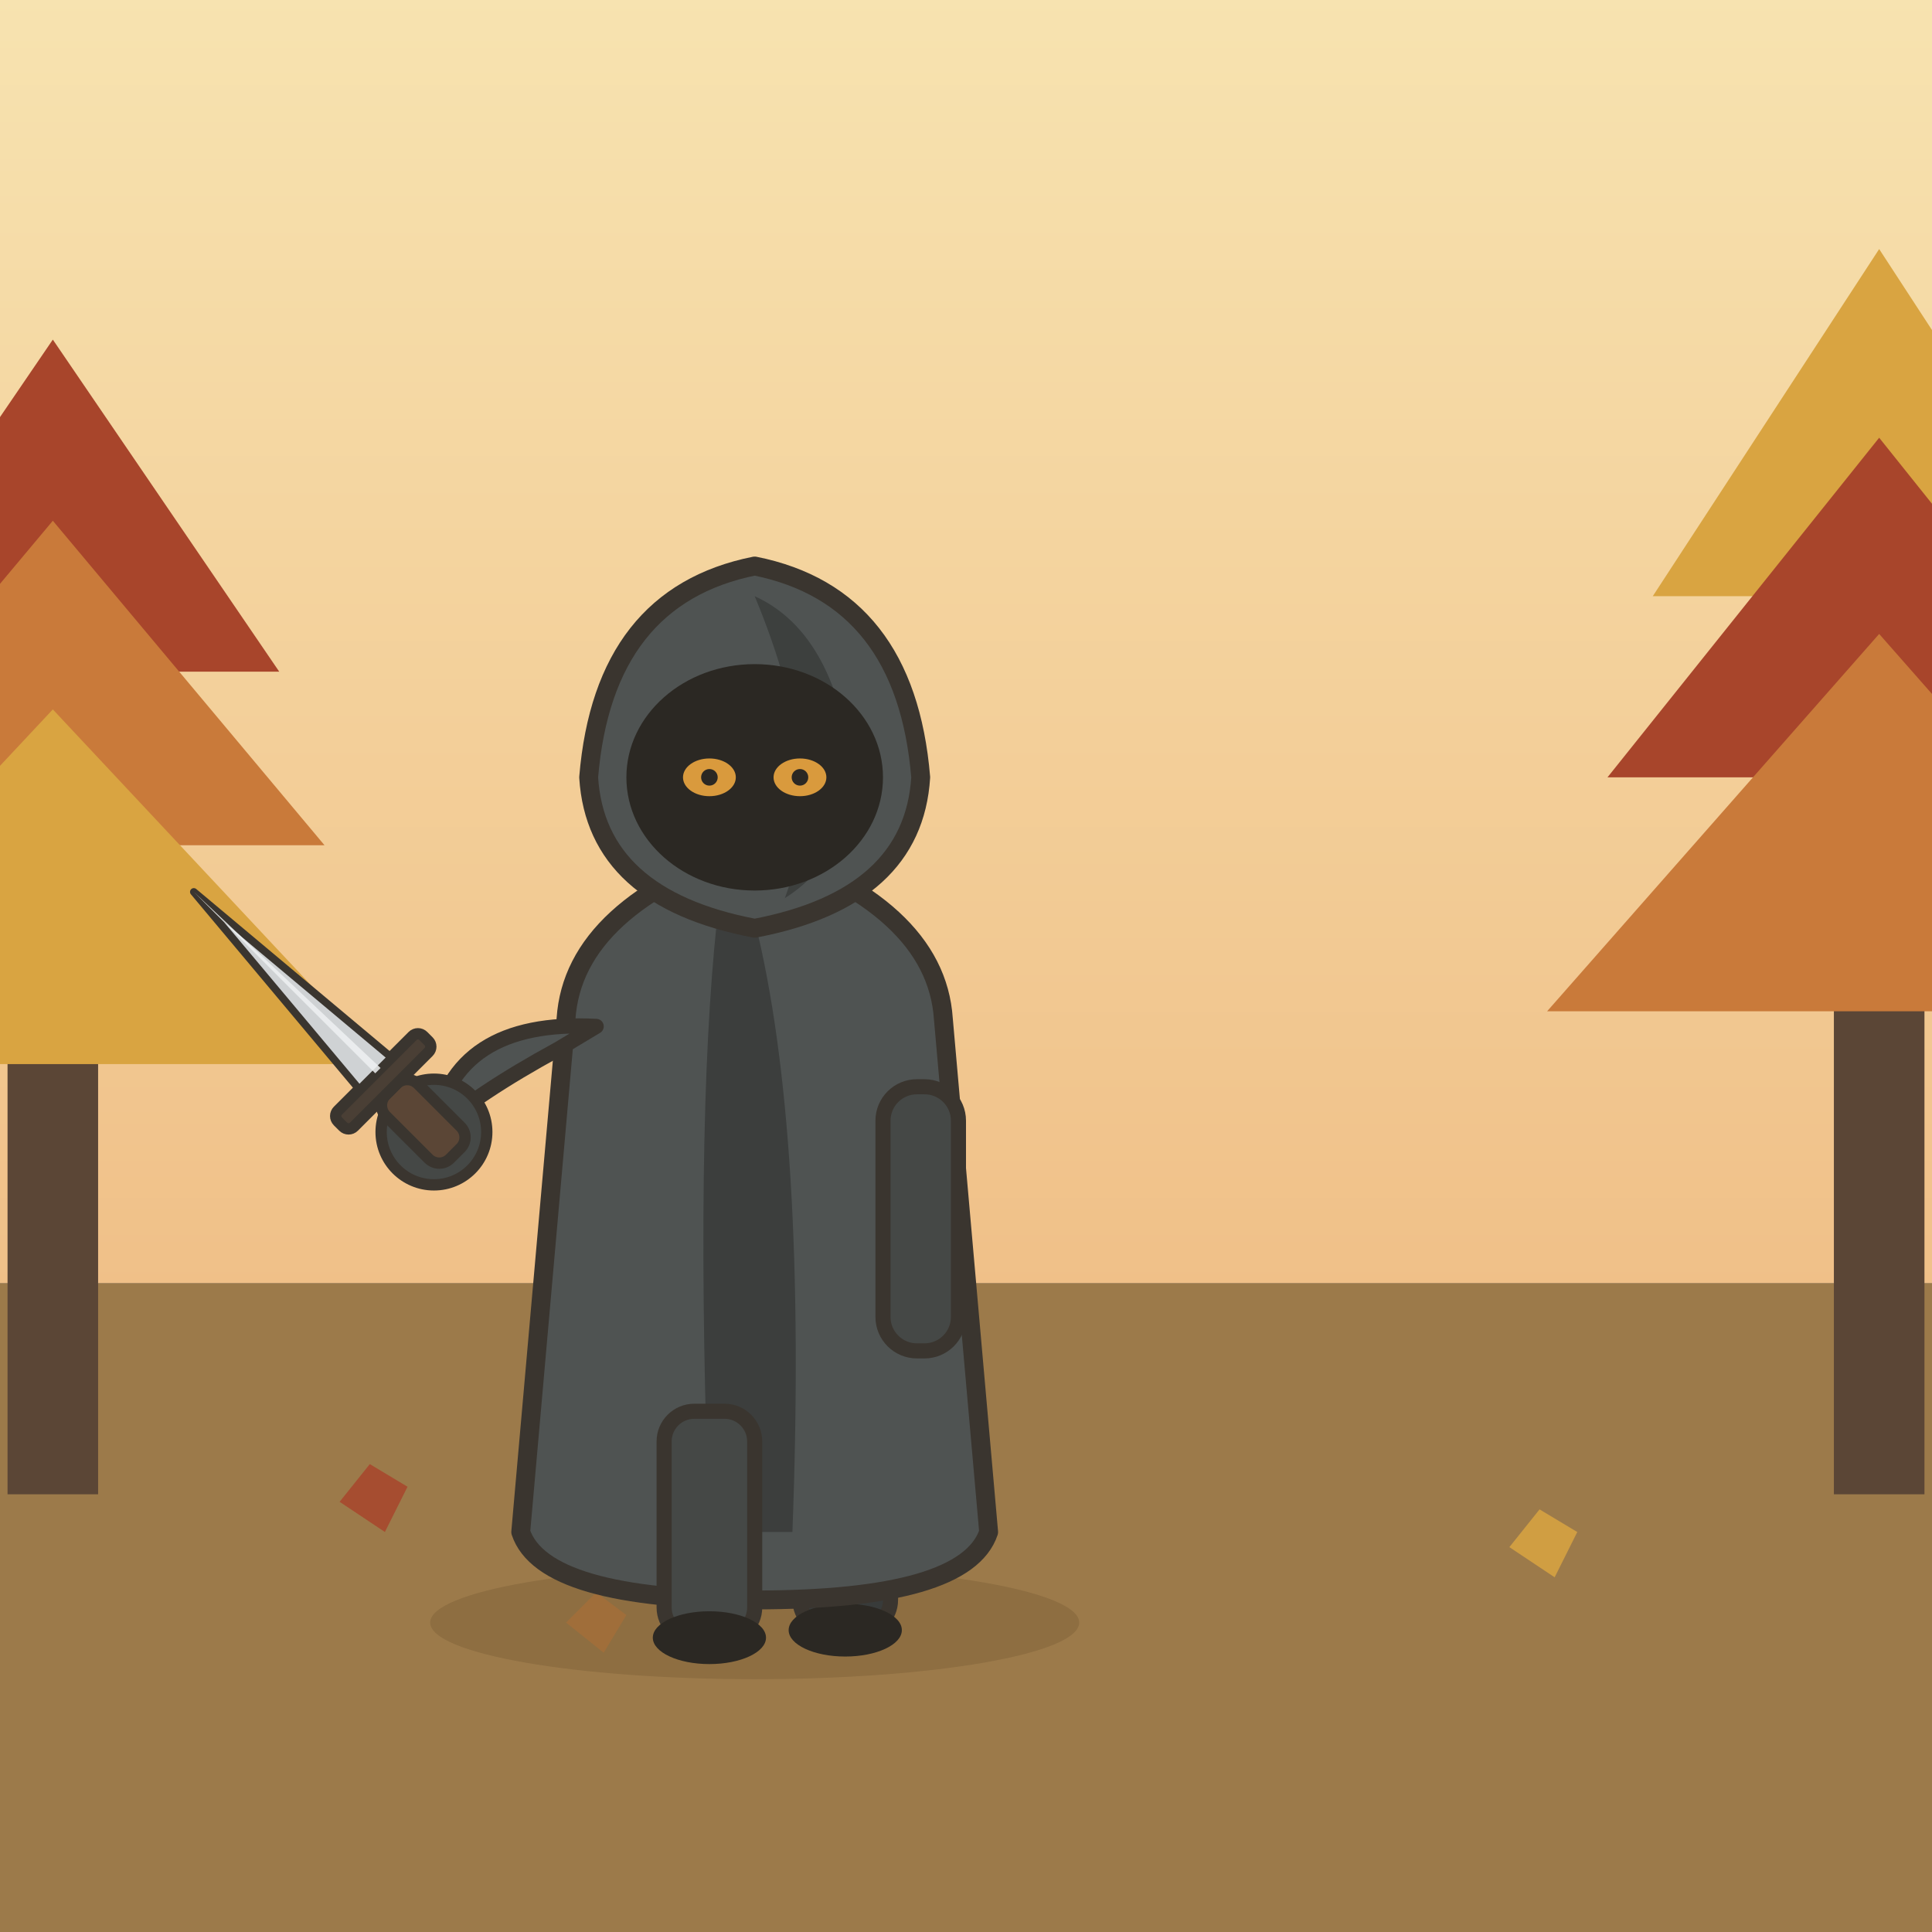
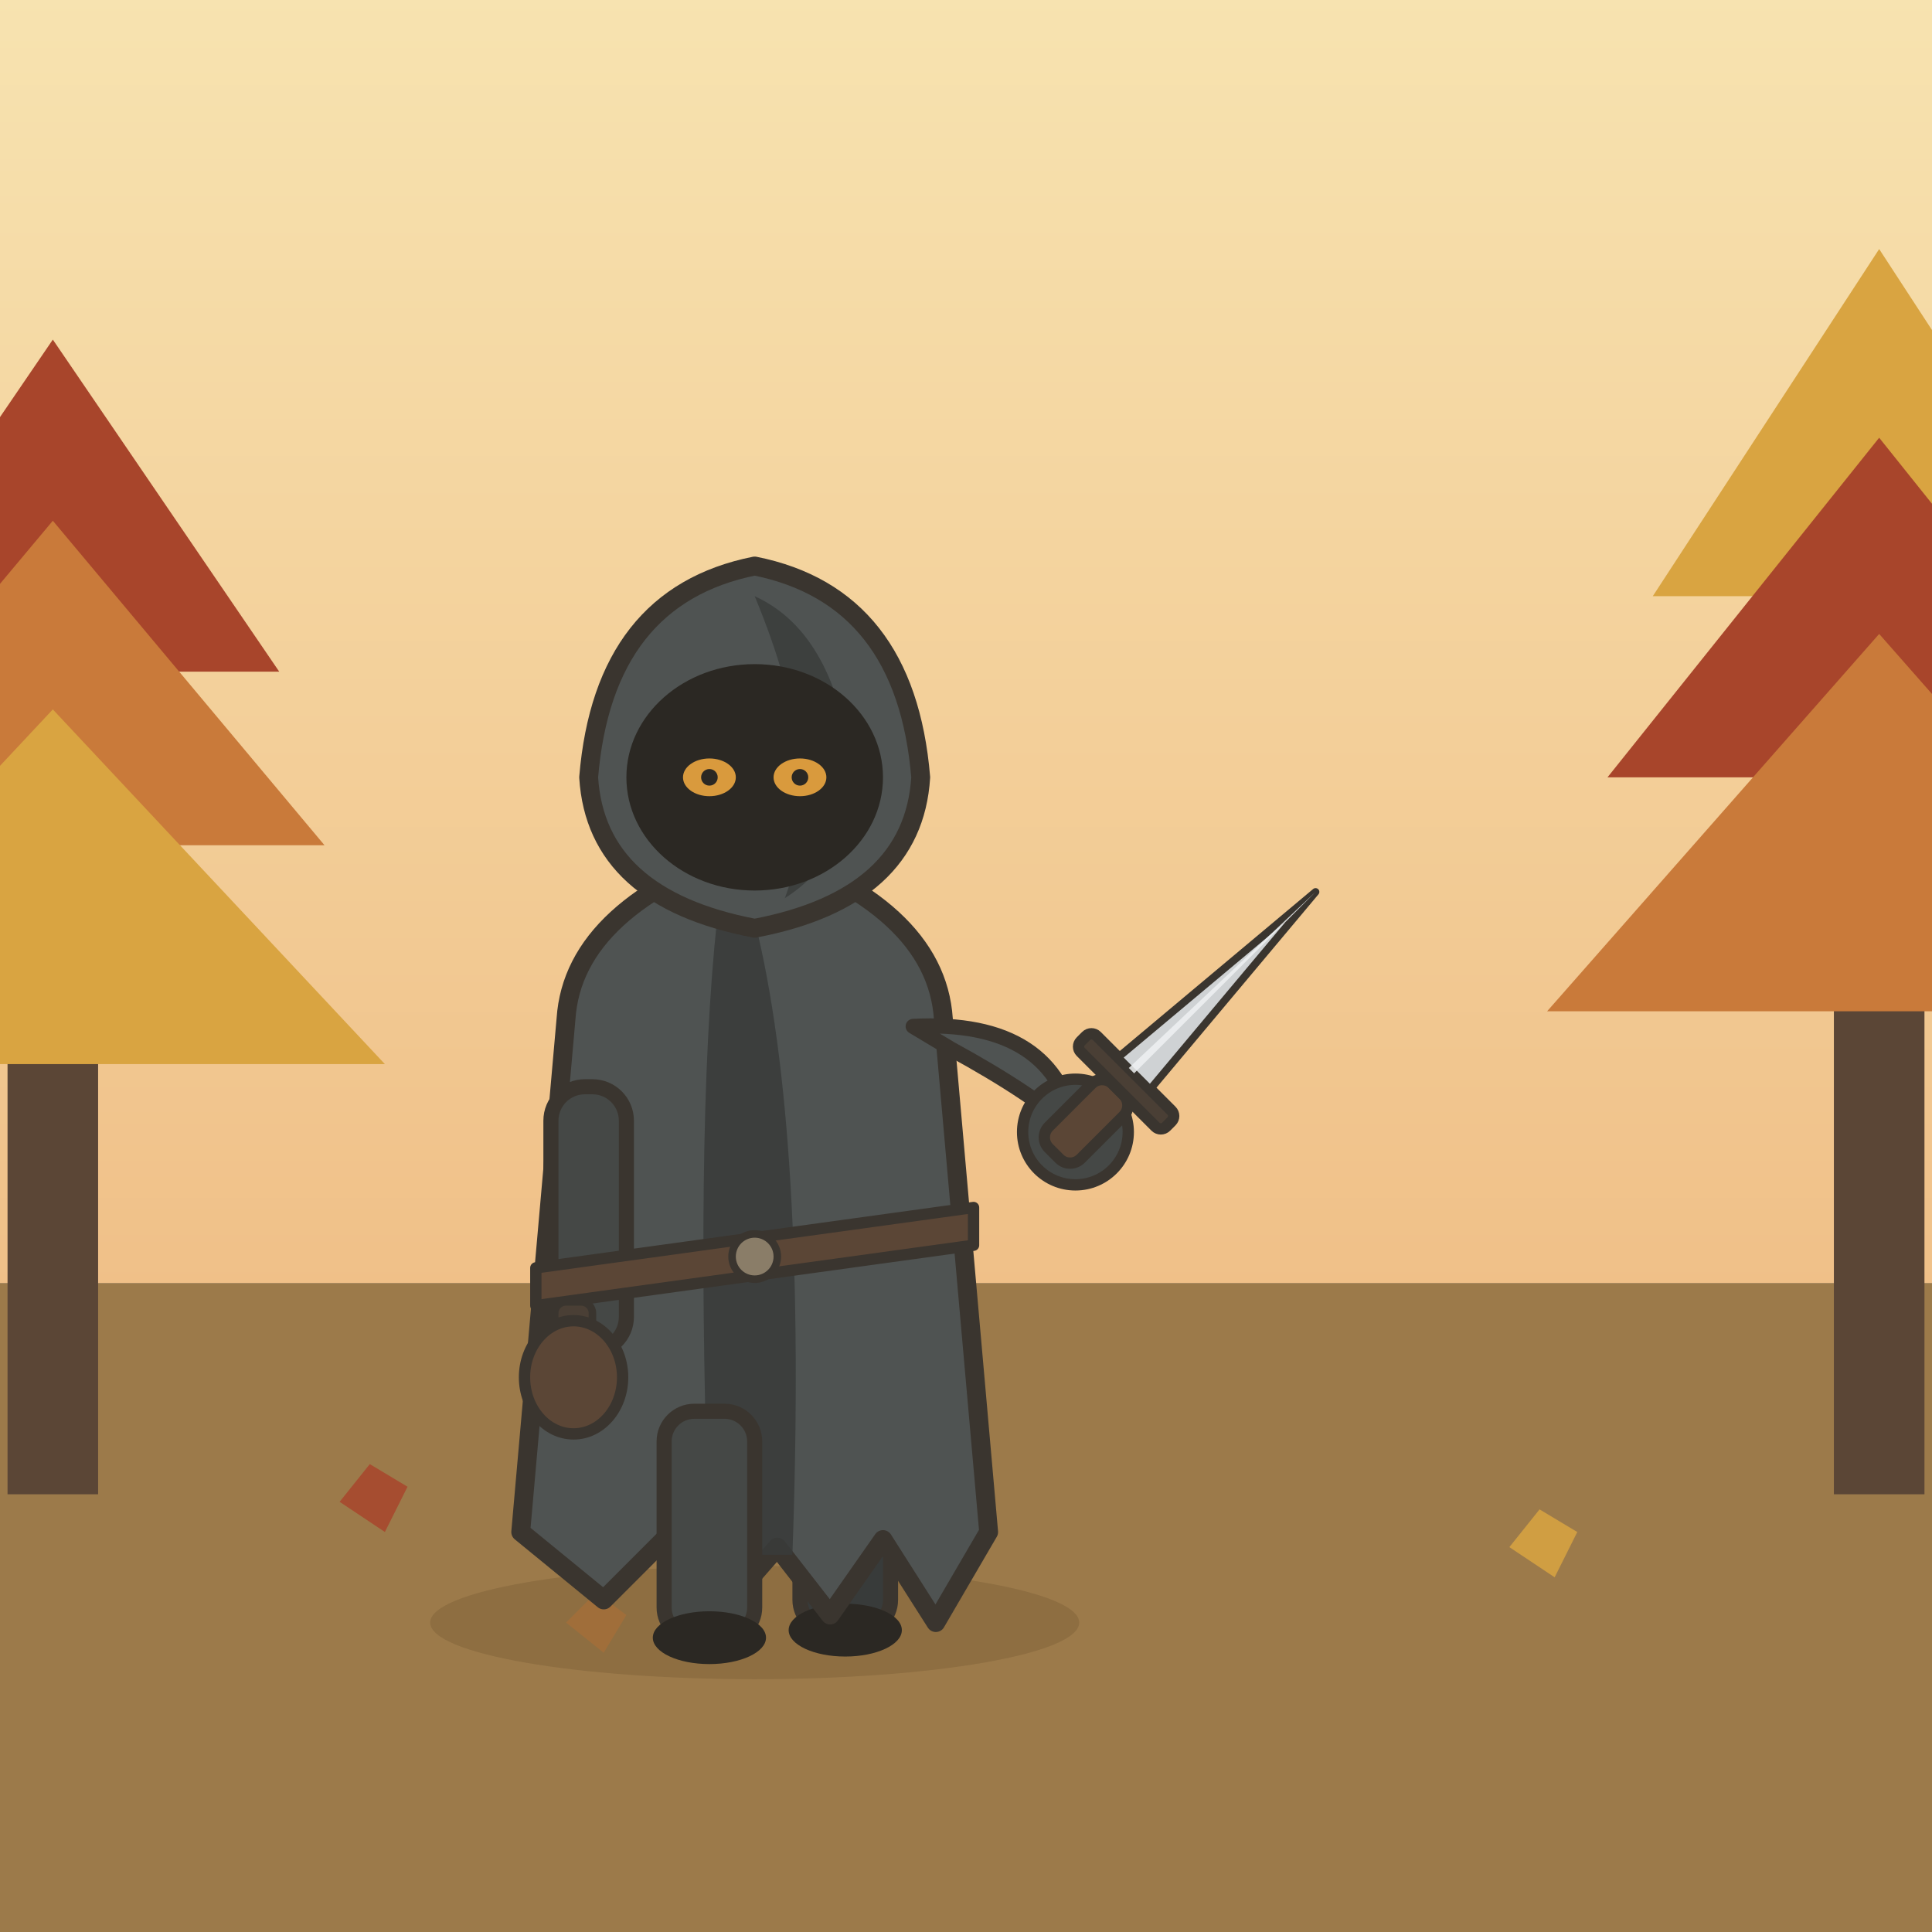
<svg xmlns="http://www.w3.org/2000/svg" viewBox="0 0 512 512" width="512" height="512">
  <defs>
    <linearGradient id="sky" x1="0" y1="0" x2="0" y2="1">
      <stop offset="0%" stop-color="#f7e3b0" />
      <stop offset="100%" stop-color="#f0c088" />
    </linearGradient>
  </defs>
  <rect x="0" y="0" width="512" height="340" fill="url(#sky)" />
  <rect x="0" y="340" width="512" height="172" fill="#9c7a4a" />
  <g>
    <rect x="2" y="216" width="24" height="180" fill="#5b4636" />
    <polygon points="14,90 -46,178 74,178" fill="#a8452b" />
    <polygon points="14,138 -58,224 86,224" fill="#c97a3a" />
    <polygon points="14,188 -74,282 102,282" fill="#d9a441" />
  </g>
  <g>
    <rect x="486" y="196" width="24" height="200" fill="#5b4636" />
    <polygon points="498,66 438,158 558,158" fill="#d9a441" />
    <polygon points="498,116 426,206 570,206" fill="#a8452b" />
    <polygon points="498,168 410,268 586,268" fill="#c97a3a" />
  </g>
  <g>
    <polygon points="90,398 98,388 108,394 102,406" fill="#a8452b" opacity="0.85" />
    <polygon points="400,410 408,400 418,406 412,418" fill="#d9a441" opacity="0.85" />
    <polygon points="150,430 158,422 166,428 160,438" fill="#c97a3a" opacity="0.8" />
  </g>
  <ellipse cx="200" cy="430" rx="86" ry="15" fill="#7f6138" opacity="0.5" />
  <rect x="212" y="368" width="24" height="64" rx="8" fill="#383b3a" stroke="#3a352f" stroke-width="4" />
  <ellipse cx="224" cy="432" rx="15" ry="7" fill="#2b2823" />
-   <path d="M150,270 Q152,240 200,224 Q248,240 250,270            L262,406 Q256,424 200,424 Q144,424 138,406 Z" fill="#4f5352" stroke="#3a352f" stroke-width="5" stroke-linejoin="round" />
-   <path d="M200,244 Q214,300 210,406 L188,406 Q184,300 190,244 Z" fill="#383b3a" opacity="0.85" />
+   <path d="M150,270 Q152,240 200,224 Q248,240 250,270            L262,406 L248,430 L234,408 L220,428 L206,410 L192,426 L176,408 L160,424 L138,406 Z" fill="#4f5352" stroke="#3a352f" stroke-width="5" stroke-linejoin="round" />
+   <path d="M200,244 Q214,300 210,412 L188,412 Q184,300 190,244 Z" fill="#383b3a" opacity="0.85" />
  <rect x="176" y="374" width="24" height="60" rx="8" fill="#454846" stroke="#3a352f" stroke-width="4" />
  <ellipse cx="188" cy="434" rx="15" ry="7" fill="#2b2823" />
-   <rect x="234" y="288" width="20" height="70" rx="9" fill="#454846" stroke="#3a352f" stroke-width="4" />
-   <path d="M158,272 Q120,270 115,300 Q126,290 148,278 Z" fill="#4f5352" stroke="#3a352f" stroke-width="4" stroke-linejoin="round" />
-   <circle cx="115" cy="300" r="14" fill="#454846" stroke="#3a352f" stroke-width="3" />
-   <g transform="rotate(-45 115 300)">
-     <rect x="109" y="284" width="12" height="24" rx="4" fill="#5b4636" stroke="#3a352f" stroke-width="3" />
-     <rect x="99" y="278" width="32" height="6" rx="2" fill="#4a3f35" stroke="#3a352f" stroke-width="3" />
-     <polygon points="115,210 121,278 109,278" fill="#cfd2d4" stroke="#3a352f" stroke-width="2" stroke-linejoin="round" />
-     <polygon points="115,210 117,278 115,278" fill="#eef1f2" opacity="0.85" />
+   <rect x="146" y="288" width="20" height="70" rx="9" fill="#454846" stroke="#3a352f" stroke-width="4" />
+   <path d="M242,272 Q280,270 285,300 Q274,290 252,278 Z" fill="#4f5352" stroke="#3a352f" stroke-width="4" stroke-linejoin="round" />
+   <circle cx="285" cy="300" r="14" fill="#454846" stroke="#3a352f" stroke-width="3" />
+   <g transform="rotate(45 285 300)">
+     <rect x="279" y="284" width="12" height="24" rx="4" fill="#5b4636" stroke="#3a352f" stroke-width="3" />
+     <rect x="269" y="278" width="32" height="6" rx="2" fill="#4a3f35" stroke="#3a352f" stroke-width="3" />
+     <polygon points="285,210 291,278 279,278" fill="#cfd2d4" stroke="#3a352f" stroke-width="2" stroke-linejoin="round" />
+     <polygon points="285,210 283,278 285,278" fill="#eef1f2" opacity="0.85" />
  </g>
+   <polygon points="142,336 142,346 258,330 258,320" fill="#5b4636" stroke="#3a352f" stroke-width="3" stroke-linejoin="round" />
+   <circle cx="200" cy="333" r="6" fill="#8a7d68" stroke="#3a352f" stroke-width="2" />
+   <rect x="147" y="345" width="10" height="10" rx="3" fill="#4a3f35" stroke="#3a352f" stroke-width="2" />
+   <ellipse cx="152" cy="365" rx="13" ry="15" fill="#5b4636" stroke="#3a352f" stroke-width="3" />
  <path d="M200,150 Q160,158 156,206 Q158,238 200,246 Q242,238 244,206 Q240,158 200,150 Z" fill="#4f5352" stroke="#3a352f" stroke-width="5" stroke-linejoin="round" />
  <path d="M200,158 Q222,168 226,206 Q224,228 208,238 Q220,206 200,158 Z" fill="#383b3a" opacity="0.8" />
  <ellipse cx="200" cy="206" rx="34" ry="30" fill="#2b2823" />
  <ellipse cx="188" cy="206" rx="7" ry="5" fill="#d99a3d" />
  <ellipse cx="212" cy="206" rx="7" ry="5" fill="#d99a3d" />
  <circle cx="188" cy="206" r="2.2" fill="#2b2823" />
  <circle cx="212" cy="206" r="2.2" fill="#2b2823" />
</svg>
